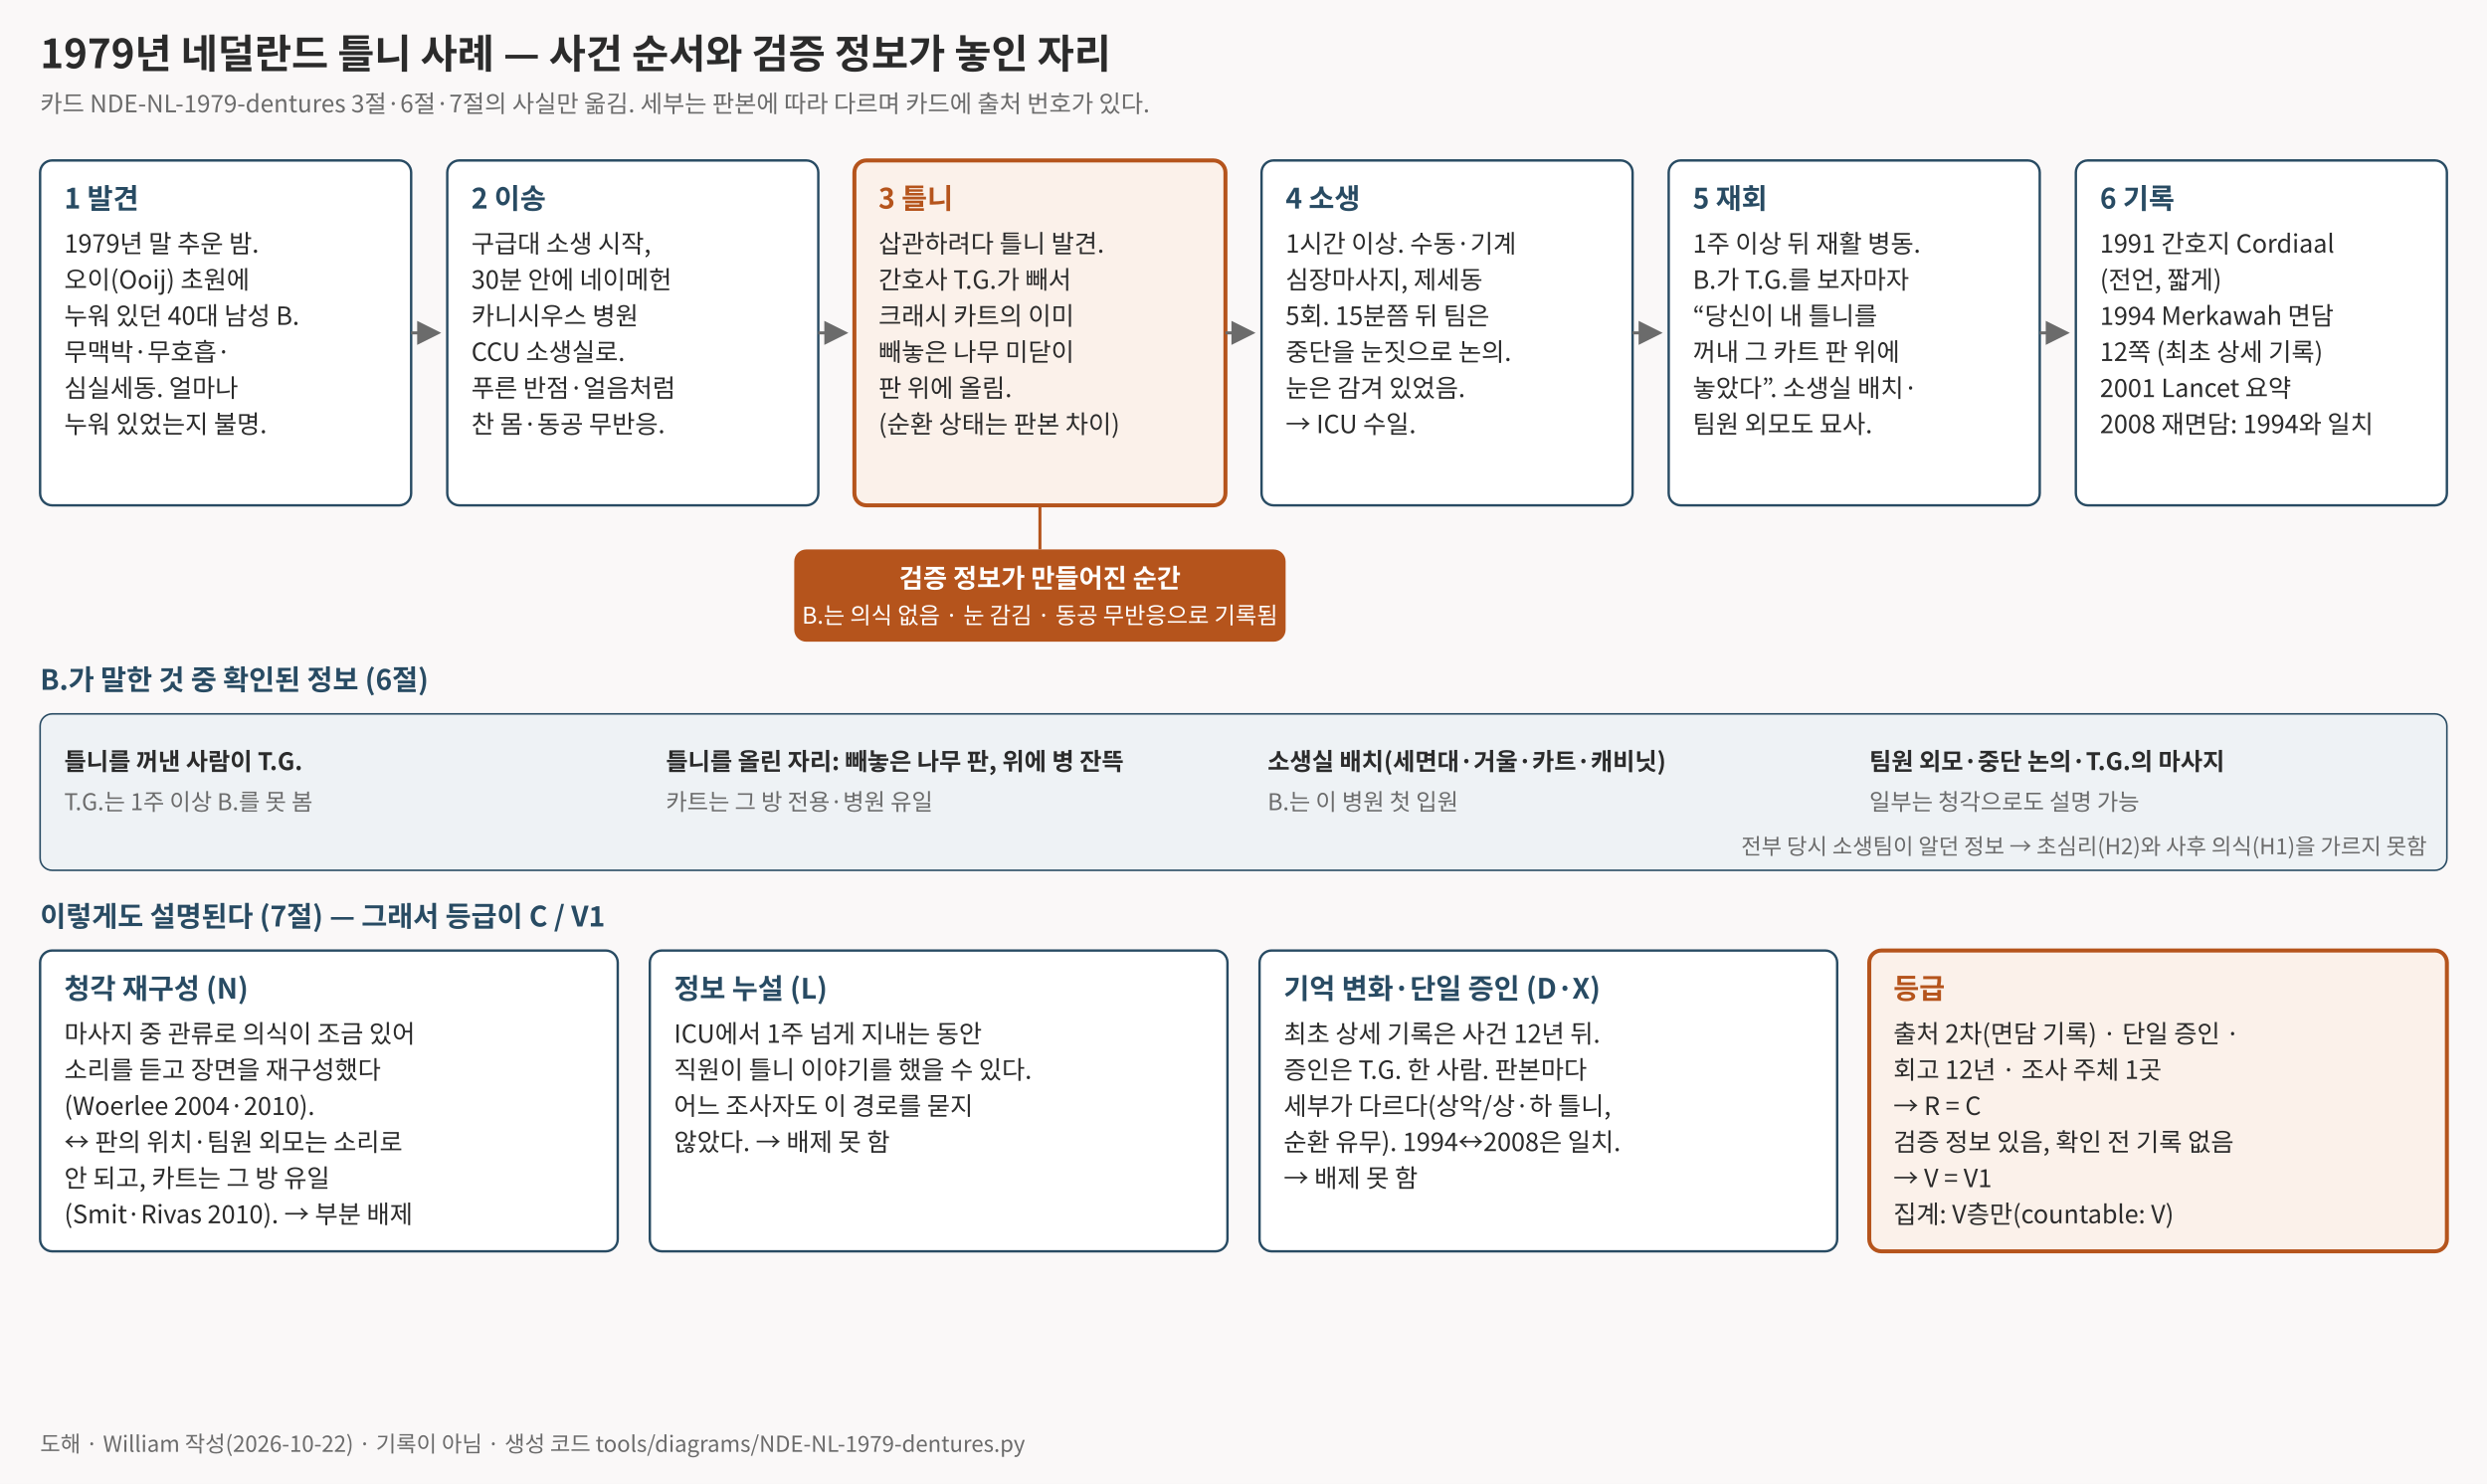
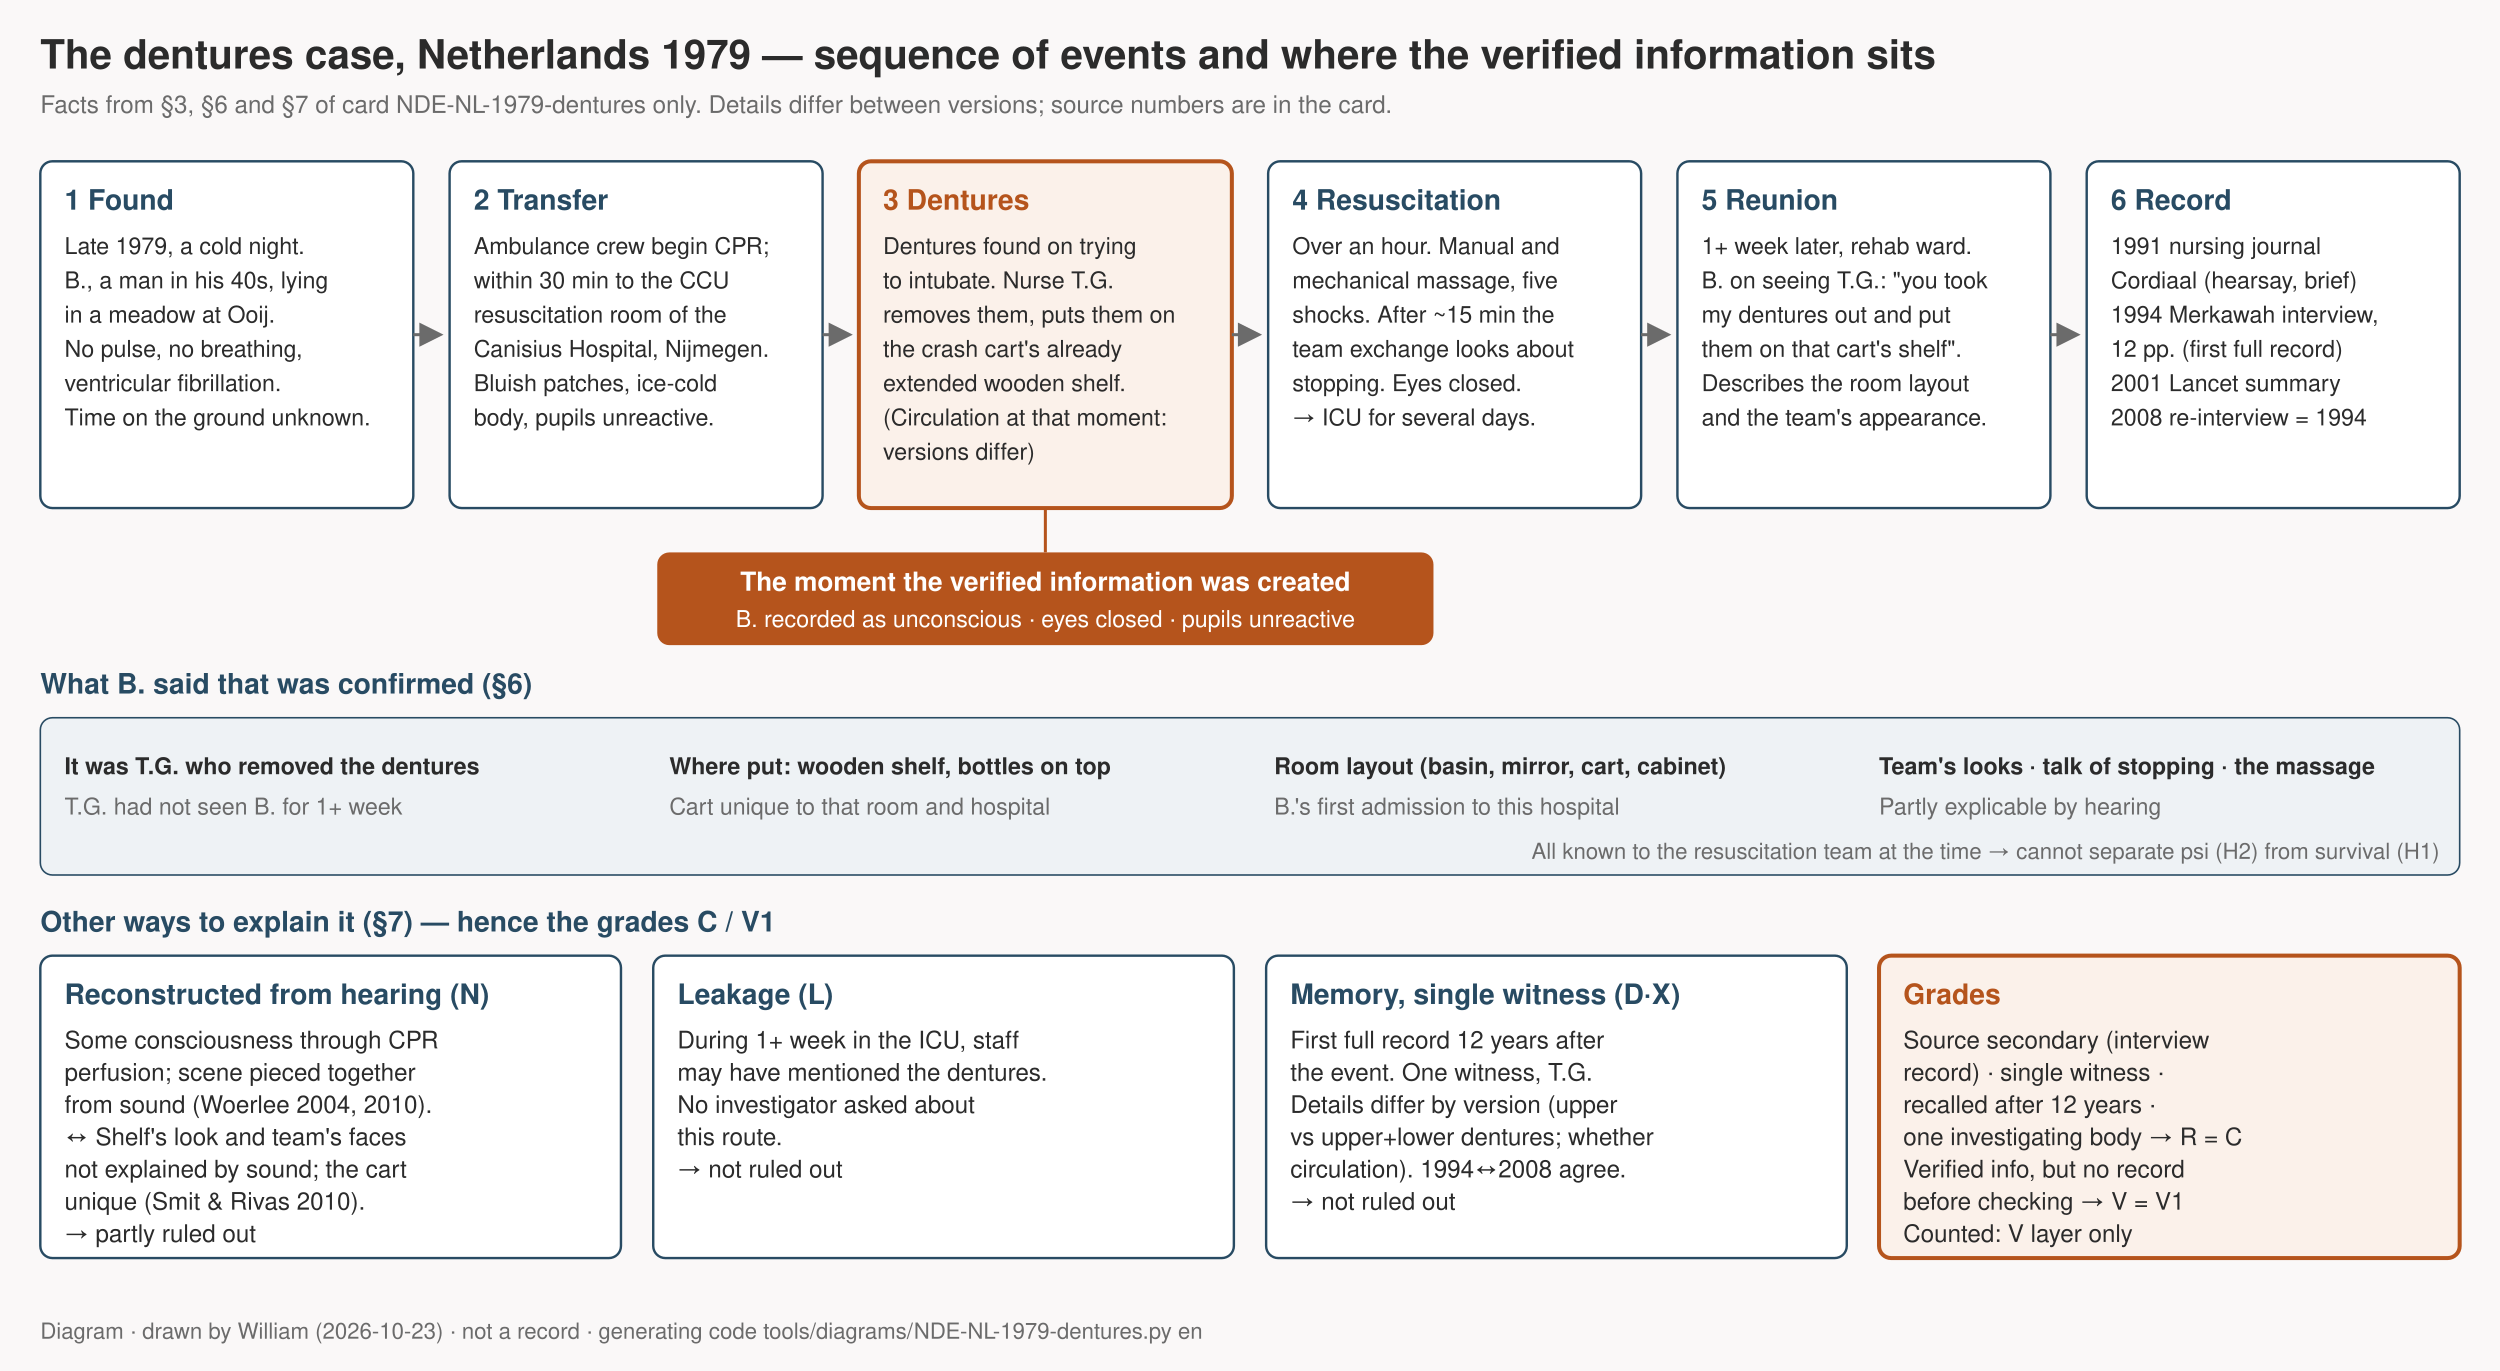
- <svg xmlns="http://www.w3.org/2000/svg" width="1240" height="740" viewBox="0 0 1240 740" font-family="'Noto Sans KR','Apple SD Gothic Neo','Malgun Gothic','Noto Sans CJK KR',sans-serif">
+ <svg xmlns="http://www.w3.org/2000/svg" width="1240" height="680" viewBox="0 0 1240 680" font-family="'Helvetica Neue',Helvetica,Arial,'Noto Sans',sans-serif">
  <defs>
    <marker id="ah" markerWidth="8" markerHeight="8" refX="6" refY="4" orient="auto">
      <path d="M0,0 L8,4 L0,8 z" fill="#6b6b6b" />
    </marker>
  </defs>
-   <rect width="1240" height="740" fill="#faf8f8" />
-   <text x="20" y="34" font-size="20" fill="#2b2b2b" font-weight="bold" text-anchor="start">1979년 네덜란드 틀니 사례 — 사건 순서와 검증 정보가 놓인 자리</text>
-   <text x="20" y="56" font-size="12" fill="#6b6b6b" font-weight="normal" text-anchor="start">카드 NDE-NL-1979-dentures 3절·6절·7절의 사실만 옮김. 세부는 판본에 따라 다르며 카드에 출처 번호가 있다.</text>
+   <rect width="1240" height="680" fill="#faf8f8" />
+   <text x="20" y="34" font-size="20" fill="#2b2b2b" font-weight="bold" text-anchor="start">The dentures case, Netherlands 1979 — sequence of events and where the verified information sits</text>
+   <text x="20" y="56" font-size="12" fill="#6b6b6b" font-weight="normal" text-anchor="start">Facts from §3, §6 and §7 of card NDE-NL-1979-dentures only. Details differ between versions; source numbers are in the card.</text>
  <rect x="20" y="80" width="185" height="172" rx="6" fill="#ffffff" stroke="#284b63" stroke-width="1.2" />
-   <text x="32" y="104" font-size="14" fill="#284b63" font-weight="bold" text-anchor="start">1 발견</text>
-   <text x="32" y="126" font-size="12.5" fill="#2b2b2b" font-weight="normal" text-anchor="start">1979년 말 추운 밤.</text>
-   <text x="32" y="144" font-size="12.5" fill="#2b2b2b" font-weight="normal" text-anchor="start">오이(Ooij) 초원에</text>
-   <text x="32" y="162" font-size="12.5" fill="#2b2b2b" font-weight="normal" text-anchor="start">누워 있던 40대 남성 B.</text>
-   <text x="32" y="180" font-size="12.5" fill="#2b2b2b" font-weight="normal" text-anchor="start">무맥박·무호흡·</text>
-   <text x="32" y="198" font-size="12.5" fill="#2b2b2b" font-weight="normal" text-anchor="start">심실세동. 얼마나</text>
-   <text x="32" y="216" font-size="12.5" fill="#2b2b2b" font-weight="normal" text-anchor="start">누워 있었는지 불명.</text>
+   <text x="32" y="104" font-size="14" fill="#284b63" font-weight="bold" text-anchor="start">1 Found</text>
+   <text x="32" y="126" font-size="11.5" fill="#2b2b2b" font-weight="normal" text-anchor="start">Late 1979, a cold night.</text>
+   <text x="32" y="143" font-size="11.5" fill="#2b2b2b" font-weight="normal" text-anchor="start">B., a man in his 40s, lying</text>
+   <text x="32" y="160" font-size="11.5" fill="#2b2b2b" font-weight="normal" text-anchor="start">in a meadow at Ooij.</text>
+   <text x="32" y="177" font-size="11.5" fill="#2b2b2b" font-weight="normal" text-anchor="start">No pulse, no breathing,</text>
+   <text x="32" y="194" font-size="11.5" fill="#2b2b2b" font-weight="normal" text-anchor="start">ventricular fibrillation.</text>
+   <text x="32" y="211" font-size="11.5" fill="#2b2b2b" font-weight="normal" text-anchor="start">Time on the ground unknown.</text>
  <line x1="205" y1="166.0" x2="217" y2="166.0" stroke="#6b6b6b" stroke-width="1.5" marker-end="url(#ah)" />
  <rect x="223" y="80" width="185" height="172" rx="6" fill="#ffffff" stroke="#284b63" stroke-width="1.2" />
-   <text x="235" y="104" font-size="14" fill="#284b63" font-weight="bold" text-anchor="start">2 이송</text>
-   <text x="235" y="126" font-size="12.5" fill="#2b2b2b" font-weight="normal" text-anchor="start">구급대 소생 시작,</text>
-   <text x="235" y="144" font-size="12.5" fill="#2b2b2b" font-weight="normal" text-anchor="start">30분 안에 네이메헌</text>
-   <text x="235" y="162" font-size="12.5" fill="#2b2b2b" font-weight="normal" text-anchor="start">카니시우스 병원</text>
-   <text x="235" y="180" font-size="12.5" fill="#2b2b2b" font-weight="normal" text-anchor="start">CCU 소생실로.</text>
-   <text x="235" y="198" font-size="12.5" fill="#2b2b2b" font-weight="normal" text-anchor="start">푸른 반점·얼음처럼</text>
-   <text x="235" y="216" font-size="12.5" fill="#2b2b2b" font-weight="normal" text-anchor="start">찬 몸·동공 무반응.</text>
+   <text x="235" y="104" font-size="14" fill="#284b63" font-weight="bold" text-anchor="start">2 Transfer</text>
+   <text x="235" y="126" font-size="11.5" fill="#2b2b2b" font-weight="normal" text-anchor="start">Ambulance crew begin CPR;</text>
+   <text x="235" y="143" font-size="11.5" fill="#2b2b2b" font-weight="normal" text-anchor="start">within 30 min to the CCU</text>
+   <text x="235" y="160" font-size="11.5" fill="#2b2b2b" font-weight="normal" text-anchor="start">resuscitation room of the</text>
+   <text x="235" y="177" font-size="11.5" fill="#2b2b2b" font-weight="normal" text-anchor="start">Canisius Hospital, Nijmegen.</text>
+   <text x="235" y="194" font-size="11.5" fill="#2b2b2b" font-weight="normal" text-anchor="start">Bluish patches, ice-cold</text>
+   <text x="235" y="211" font-size="11.5" fill="#2b2b2b" font-weight="normal" text-anchor="start">body, pupils unreactive.</text>
  <line x1="408" y1="166.0" x2="420" y2="166.0" stroke="#6b6b6b" stroke-width="1.5" marker-end="url(#ah)" />
  <rect x="426" y="80" width="185" height="172" rx="6" fill="#fbf1ea" stroke="#b5541c" stroke-width="2" />
-   <text x="438" y="104" font-size="14" fill="#b5541c" font-weight="bold" text-anchor="start">3 틀니</text>
-   <text x="438" y="126" font-size="12.5" fill="#2b2b2b" font-weight="normal" text-anchor="start">삽관하려다 틀니 발견.</text>
-   <text x="438" y="144" font-size="12.5" fill="#2b2b2b" font-weight="normal" text-anchor="start">간호사 T.G.가 빼서</text>
-   <text x="438" y="162" font-size="12.5" fill="#2b2b2b" font-weight="normal" text-anchor="start">크래시 카트의 이미</text>
-   <text x="438" y="180" font-size="12.5" fill="#2b2b2b" font-weight="normal" text-anchor="start">빼놓은 나무 미닫이</text>
-   <text x="438" y="198" font-size="12.5" fill="#2b2b2b" font-weight="normal" text-anchor="start">판 위에 올림.</text>
-   <text x="438" y="216" font-size="12.5" fill="#2b2b2b" font-weight="normal" text-anchor="start">(순환 상태는 판본 차이)</text>
+   <text x="438" y="104" font-size="14" fill="#b5541c" font-weight="bold" text-anchor="start">3 Dentures</text>
+   <text x="438" y="126" font-size="11.5" fill="#2b2b2b" font-weight="normal" text-anchor="start">Dentures found on trying</text>
+   <text x="438" y="143" font-size="11.5" fill="#2b2b2b" font-weight="normal" text-anchor="start">to intubate. Nurse T.G.</text>
+   <text x="438" y="160" font-size="11.5" fill="#2b2b2b" font-weight="normal" text-anchor="start">removes them, puts them on</text>
+   <text x="438" y="177" font-size="11.5" fill="#2b2b2b" font-weight="normal" text-anchor="start">the crash cart's already</text>
+   <text x="438" y="194" font-size="11.5" fill="#2b2b2b" font-weight="normal" text-anchor="start">extended wooden shelf.</text>
+   <text x="438" y="211" font-size="11.5" fill="#2b2b2b" font-weight="normal" text-anchor="start">(Circulation at that moment:</text>
+   <text x="438" y="228" font-size="11.5" fill="#2b2b2b" font-weight="normal" text-anchor="start">versions differ)</text>
  <line x1="611" y1="166.0" x2="623" y2="166.0" stroke="#6b6b6b" stroke-width="1.5" marker-end="url(#ah)" />
  <rect x="629" y="80" width="185" height="172" rx="6" fill="#ffffff" stroke="#284b63" stroke-width="1.2" />
-   <text x="641" y="104" font-size="14" fill="#284b63" font-weight="bold" text-anchor="start">4 소생</text>
-   <text x="641" y="126" font-size="12.5" fill="#2b2b2b" font-weight="normal" text-anchor="start">1시간 이상. 수동·기계</text>
-   <text x="641" y="144" font-size="12.5" fill="#2b2b2b" font-weight="normal" text-anchor="start">심장마사지, 제세동</text>
-   <text x="641" y="162" font-size="12.5" fill="#2b2b2b" font-weight="normal" text-anchor="start">5회. 15분쯤 뒤 팀은</text>
-   <text x="641" y="180" font-size="12.5" fill="#2b2b2b" font-weight="normal" text-anchor="start">중단을 눈짓으로 논의.</text>
-   <text x="641" y="198" font-size="12.5" fill="#2b2b2b" font-weight="normal" text-anchor="start">눈은 감겨 있었음.</text>
-   <text x="641" y="216" font-size="12.5" fill="#2b2b2b" font-weight="normal" text-anchor="start">→ ICU 수일.</text>
+   <text x="641" y="104" font-size="14" fill="#284b63" font-weight="bold" text-anchor="start">4 Resuscitation</text>
+   <text x="641" y="126" font-size="11.5" fill="#2b2b2b" font-weight="normal" text-anchor="start">Over an hour. Manual and</text>
+   <text x="641" y="143" font-size="11.5" fill="#2b2b2b" font-weight="normal" text-anchor="start">mechanical massage, five</text>
+   <text x="641" y="160" font-size="11.5" fill="#2b2b2b" font-weight="normal" text-anchor="start">shocks. After ~15 min the</text>
+   <text x="641" y="177" font-size="11.5" fill="#2b2b2b" font-weight="normal" text-anchor="start">team exchange looks about</text>
+   <text x="641" y="194" font-size="11.5" fill="#2b2b2b" font-weight="normal" text-anchor="start">stopping. Eyes closed.</text>
+   <text x="641" y="211" font-size="11.5" fill="#2b2b2b" font-weight="normal" text-anchor="start">→ ICU for several days.</text>
  <line x1="814" y1="166.0" x2="826" y2="166.0" stroke="#6b6b6b" stroke-width="1.5" marker-end="url(#ah)" />
  <rect x="832" y="80" width="185" height="172" rx="6" fill="#ffffff" stroke="#284b63" stroke-width="1.2" />
-   <text x="844" y="104" font-size="14" fill="#284b63" font-weight="bold" text-anchor="start">5 재회</text>
-   <text x="844" y="126" font-size="12.5" fill="#2b2b2b" font-weight="normal" text-anchor="start">1주 이상 뒤 재활 병동.</text>
-   <text x="844" y="144" font-size="12.5" fill="#2b2b2b" font-weight="normal" text-anchor="start">B.가 T.G.를 보자마자</text>
-   <text x="844" y="162" font-size="12.5" fill="#2b2b2b" font-weight="normal" text-anchor="start">“당신이 내 틀니를</text>
-   <text x="844" y="180" font-size="12.5" fill="#2b2b2b" font-weight="normal" text-anchor="start">꺼내 그 카트 판 위에</text>
-   <text x="844" y="198" font-size="12.5" fill="#2b2b2b" font-weight="normal" text-anchor="start">놓았다”. 소생실 배치·</text>
-   <text x="844" y="216" font-size="12.5" fill="#2b2b2b" font-weight="normal" text-anchor="start">팀원 외모도 묘사.</text>
+   <text x="844" y="104" font-size="14" fill="#284b63" font-weight="bold" text-anchor="start">5 Reunion</text>
+   <text x="844" y="126" font-size="11.5" fill="#2b2b2b" font-weight="normal" text-anchor="start">1+ week later, rehab ward.</text>
+   <text x="844" y="143" font-size="11.5" fill="#2b2b2b" font-weight="normal" text-anchor="start">B. on seeing T.G.: "you took</text>
+   <text x="844" y="160" font-size="11.5" fill="#2b2b2b" font-weight="normal" text-anchor="start">my dentures out and put</text>
+   <text x="844" y="177" font-size="11.5" fill="#2b2b2b" font-weight="normal" text-anchor="start">them on that cart's shelf".</text>
+   <text x="844" y="194" font-size="11.5" fill="#2b2b2b" font-weight="normal" text-anchor="start">Describes the room layout</text>
+   <text x="844" y="211" font-size="11.5" fill="#2b2b2b" font-weight="normal" text-anchor="start">and the team's appearance.</text>
  <line x1="1017" y1="166.0" x2="1029" y2="166.0" stroke="#6b6b6b" stroke-width="1.5" marker-end="url(#ah)" />
  <rect x="1035" y="80" width="185" height="172" rx="6" fill="#ffffff" stroke="#284b63" stroke-width="1.2" />
-   <text x="1047" y="104" font-size="14" fill="#284b63" font-weight="bold" text-anchor="start">6 기록</text>
-   <text x="1047" y="126" font-size="12.5" fill="#2b2b2b" font-weight="normal" text-anchor="start">1991 간호지 Cordiaal</text>
-   <text x="1047" y="144" font-size="12.5" fill="#2b2b2b" font-weight="normal" text-anchor="start">(전언, 짧게)</text>
-   <text x="1047" y="162" font-size="12.5" fill="#2b2b2b" font-weight="normal" text-anchor="start">1994 Merkawah 면담</text>
-   <text x="1047" y="180" font-size="12.5" fill="#2b2b2b" font-weight="normal" text-anchor="start">12쪽 (최초 상세 기록)</text>
-   <text x="1047" y="198" font-size="12.5" fill="#2b2b2b" font-weight="normal" text-anchor="start">2001 Lancet 요약</text>
-   <text x="1047" y="216" font-size="12.5" fill="#2b2b2b" font-weight="normal" text-anchor="start">2008 재면담: 1994와 일치</text>
+   <text x="1047" y="104" font-size="14" fill="#284b63" font-weight="bold" text-anchor="start">6 Record</text>
+   <text x="1047" y="126" font-size="11.5" fill="#2b2b2b" font-weight="normal" text-anchor="start">1991 nursing journal</text>
+   <text x="1047" y="143" font-size="11.5" fill="#2b2b2b" font-weight="normal" text-anchor="start">Cordiaal (hearsay, brief)</text>
+   <text x="1047" y="160" font-size="11.5" fill="#2b2b2b" font-weight="normal" text-anchor="start">1994 Merkawah interview,</text>
+   <text x="1047" y="177" font-size="11.5" fill="#2b2b2b" font-weight="normal" text-anchor="start">12 pp. (first full record)</text>
+   <text x="1047" y="194" font-size="11.5" fill="#2b2b2b" font-weight="normal" text-anchor="start">2001 Lancet summary</text>
+   <text x="1047" y="211" font-size="11.5" fill="#2b2b2b" font-weight="normal" text-anchor="start">2008 re-interview = 1994</text>
  <path d="M518.5,252 v22" stroke="#b5541c" stroke-width="1.5" />
-   <rect x="396" y="274" width="245" height="46" rx="6" fill="#b5541c" />
-   <text x="518.5" y="293" font-size="13" fill="#ffffff" font-weight="bold" text-anchor="middle">검증 정보가 만들어진 순간</text>
-   <text x="518.5" y="311" font-size="11.5" fill="#ffffff" font-weight="normal" text-anchor="middle">B.는 의식 없음 · 눈 감김 · 동공 무반응으로 기록됨</text>
-   <text x="20" y="344" font-size="14" fill="#284b63" font-weight="bold" text-anchor="start">B.가 말한 것 중 확인된 정보 (6절)</text>
+   <rect x="326" y="274" width="385" height="46" rx="6" fill="#b5541c" />
+   <text x="518.5" y="293" font-size="13" fill="#ffffff" font-weight="bold" text-anchor="middle">The moment the verified information was created</text>
+   <text x="518.5" y="311" font-size="11.5" fill="#ffffff" font-weight="normal" text-anchor="middle">B. recorded as unconscious · eyes closed · pupils unreactive</text>
+   <text x="20" y="344" font-size="14" fill="#284b63" font-weight="bold" text-anchor="start">What B. said that was confirmed (§6)</text>
  <rect x="20" y="356" width="1200" height="78" rx="6" fill="#eef2f5" stroke="#284b63" stroke-width="0.8" />
-   <text x="32.0" y="384" font-size="12" fill="#2b2b2b" font-weight="bold" text-anchor="start">틀니를 꺼낸 사람이 T.G.</text>
-   <text x="32.0" y="404" font-size="11.5" fill="#6b6b6b" font-weight="normal" text-anchor="start">T.G.는 1주 이상 B.를 못 봄</text>
-   <text x="332.0" y="384" font-size="12" fill="#2b2b2b" font-weight="bold" text-anchor="start">틀니를 올린 자리: 빼놓은 나무 판, 위에 병 잔뜩</text>
-   <text x="332.0" y="404" font-size="11.5" fill="#6b6b6b" font-weight="normal" text-anchor="start">카트는 그 방 전용·병원 유일</text>
-   <text x="632.0" y="384" font-size="12" fill="#2b2b2b" font-weight="bold" text-anchor="start">소생실 배치(세면대·거울·카트·캐비닛)</text>
-   <text x="632.0" y="404" font-size="11.5" fill="#6b6b6b" font-weight="normal" text-anchor="start">B.는 이 병원 첫 입원</text>
-   <text x="932.0" y="384" font-size="12" fill="#2b2b2b" font-weight="bold" text-anchor="start">팀원 외모·중단 논의·T.G.의 마사지</text>
-   <text x="932.0" y="404" font-size="11.5" fill="#6b6b6b" font-weight="normal" text-anchor="start">일부는 청각으로도 설명 가능</text>
-   <text x="1210" y="426" font-size="11" fill="#6b6b6b" font-weight="normal" text-anchor="end">전부 당시 소생팀이 알던 정보 → 초심리(H2)와 사후 의식(H1)을 가르지 못함</text>
-   <text x="20" y="462" font-size="14" fill="#284b63" font-weight="bold" text-anchor="start">이렇게도 설명된다 (7절) — 그래서 등급이 C / V1</text>
+   <text x="32.0" y="384" font-size="11.5" fill="#2b2b2b" font-weight="bold" text-anchor="start">It was T.G. who removed the dentures</text>
+   <text x="32.0" y="404" font-size="11.5" fill="#6b6b6b" font-weight="normal" text-anchor="start">T.G. had not seen B. for 1+ week</text>
+   <text x="332.0" y="384" font-size="11.5" fill="#2b2b2b" font-weight="bold" text-anchor="start">Where put: wooden shelf, bottles on top</text>
+   <text x="332.0" y="404" font-size="11.5" fill="#6b6b6b" font-weight="normal" text-anchor="start">Cart unique to that room and hospital</text>
+   <text x="632.0" y="384" font-size="11.5" fill="#2b2b2b" font-weight="bold" text-anchor="start">Room layout (basin, mirror, cart, cabinet)</text>
+   <text x="632.0" y="404" font-size="11.5" fill="#6b6b6b" font-weight="normal" text-anchor="start">B.'s first admission to this hospital</text>
+   <text x="932.0" y="384" font-size="11.5" fill="#2b2b2b" font-weight="bold" text-anchor="start">Team's looks · talk of stopping · the massage</text>
+   <text x="932.0" y="404" font-size="11.5" fill="#6b6b6b" font-weight="normal" text-anchor="start">Partly explicable by hearing</text>
+   <text x="1210" y="426" font-size="11" fill="#6b6b6b" font-weight="normal" text-anchor="end">All known to the resuscitation team at the time → cannot separate psi (H2) from survival (H1)</text>
+   <text x="20" y="462" font-size="14" fill="#284b63" font-weight="bold" text-anchor="start">Other ways to explain it (§7) — hence the grades C / V1</text>
  <rect x="20.0" y="474" width="288.0" height="150" rx="6" fill="#ffffff" stroke="#284b63" stroke-width="1.2" />
-   <text x="32.0" y="498" font-size="14" fill="#284b63" font-weight="bold" text-anchor="start">청각 재구성 (N)</text>
-   <text x="32.0" y="520" font-size="12.5" fill="#2b2b2b" font-weight="normal" text-anchor="start">마사지 중 관류로 의식이 조금 있어</text>
-   <text x="32.0" y="538" font-size="12.5" fill="#2b2b2b" font-weight="normal" text-anchor="start">소리를 듣고 장면을 재구성했다</text>
-   <text x="32.0" y="556" font-size="12.5" fill="#2b2b2b" font-weight="normal" text-anchor="start">(Woerlee 2004·2010).</text>
-   <text x="32.0" y="574" font-size="12.5" fill="#2b2b2b" font-weight="normal" text-anchor="start">↔ 판의 위치·팀원 외모는 소리로</text>
-   <text x="32.0" y="592" font-size="12.5" fill="#2b2b2b" font-weight="normal" text-anchor="start">안 되고, 카트는 그 방 유일</text>
-   <text x="32.0" y="610" font-size="12.5" fill="#2b2b2b" font-weight="normal" text-anchor="start">(Smit·Rivas 2010). → 부분 배제</text>
+   <text x="32.0" y="498" font-size="14" fill="#284b63" font-weight="bold" text-anchor="start">Reconstructed from hearing (N)</text>
+   <text x="32.0" y="520" font-size="12" fill="#2b2b2b" font-weight="normal" text-anchor="start">Some consciousness through CPR</text>
+   <text x="32.0" y="536" font-size="12" fill="#2b2b2b" font-weight="normal" text-anchor="start">perfusion; scene pieced together</text>
+   <text x="32.0" y="552" font-size="12" fill="#2b2b2b" font-weight="normal" text-anchor="start">from sound (Woerlee 2004, 2010).</text>
+   <text x="32.0" y="568" font-size="12" fill="#2b2b2b" font-weight="normal" text-anchor="start">↔ Shelf's look and team's faces</text>
+   <text x="32.0" y="584" font-size="12" fill="#2b2b2b" font-weight="normal" text-anchor="start">not explained by sound; the cart</text>
+   <text x="32.0" y="600" font-size="12" fill="#2b2b2b" font-weight="normal" text-anchor="start">unique (Smit &amp; Rivas 2010).</text>
+   <text x="32.0" y="616" font-size="12" fill="#2b2b2b" font-weight="normal" text-anchor="start">→ partly ruled out</text>
  <rect x="324.0" y="474" width="288.0" height="150" rx="6" fill="#ffffff" stroke="#284b63" stroke-width="1.2" />
-   <text x="336.0" y="498" font-size="14" fill="#284b63" font-weight="bold" text-anchor="start">정보 누설 (L)</text>
-   <text x="336.0" y="520" font-size="12.5" fill="#2b2b2b" font-weight="normal" text-anchor="start">ICU에서 1주 넘게 지내는 동안</text>
-   <text x="336.0" y="538" font-size="12.5" fill="#2b2b2b" font-weight="normal" text-anchor="start">직원이 틀니 이야기를 했을 수 있다.</text>
-   <text x="336.0" y="556" font-size="12.5" fill="#2b2b2b" font-weight="normal" text-anchor="start">어느 조사자도 이 경로를 묻지</text>
-   <text x="336.0" y="574" font-size="12.5" fill="#2b2b2b" font-weight="normal" text-anchor="start">않았다. → 배제 못 함</text>
+   <text x="336.0" y="498" font-size="14" fill="#284b63" font-weight="bold" text-anchor="start">Leakage (L)</text>
+   <text x="336.0" y="520" font-size="12" fill="#2b2b2b" font-weight="normal" text-anchor="start">During 1+ week in the ICU, staff</text>
+   <text x="336.0" y="536" font-size="12" fill="#2b2b2b" font-weight="normal" text-anchor="start">may have mentioned the dentures.</text>
+   <text x="336.0" y="552" font-size="12" fill="#2b2b2b" font-weight="normal" text-anchor="start">No investigator asked about</text>
+   <text x="336.0" y="568" font-size="12" fill="#2b2b2b" font-weight="normal" text-anchor="start">this route.</text>
+   <text x="336.0" y="584" font-size="12" fill="#2b2b2b" font-weight="normal" text-anchor="start">→ not ruled out</text>
  <rect x="628.0" y="474" width="288.0" height="150" rx="6" fill="#ffffff" stroke="#284b63" stroke-width="1.2" />
-   <text x="640.0" y="498" font-size="14" fill="#284b63" font-weight="bold" text-anchor="start">기억 변화·단일 증인 (D·X)</text>
-   <text x="640.0" y="520" font-size="12.5" fill="#2b2b2b" font-weight="normal" text-anchor="start">최초 상세 기록은 사건 12년 뒤.</text>
-   <text x="640.0" y="538" font-size="12.5" fill="#2b2b2b" font-weight="normal" text-anchor="start">증인은 T.G. 한 사람. 판본마다</text>
-   <text x="640.0" y="556" font-size="12.5" fill="#2b2b2b" font-weight="normal" text-anchor="start">세부가 다르다(상악/상·하 틀니,</text>
-   <text x="640.0" y="574" font-size="12.5" fill="#2b2b2b" font-weight="normal" text-anchor="start">순환 유무). 1994↔2008은 일치.</text>
-   <text x="640.0" y="592" font-size="12.5" fill="#2b2b2b" font-weight="normal" text-anchor="start">→ 배제 못 함</text>
+   <text x="640.0" y="498" font-size="14" fill="#284b63" font-weight="bold" text-anchor="start">Memory, single witness (D·X)</text>
+   <text x="640.0" y="520" font-size="12" fill="#2b2b2b" font-weight="normal" text-anchor="start">First full record 12 years after</text>
+   <text x="640.0" y="536" font-size="12" fill="#2b2b2b" font-weight="normal" text-anchor="start">the event. One witness, T.G.</text>
+   <text x="640.0" y="552" font-size="12" fill="#2b2b2b" font-weight="normal" text-anchor="start">Details differ by version (upper</text>
+   <text x="640.0" y="568" font-size="12" fill="#2b2b2b" font-weight="normal" text-anchor="start">vs upper+lower dentures; whether</text>
+   <text x="640.0" y="584" font-size="12" fill="#2b2b2b" font-weight="normal" text-anchor="start">circulation). 1994↔2008 agree.</text>
+   <text x="640.0" y="600" font-size="12" fill="#2b2b2b" font-weight="normal" text-anchor="start">→ not ruled out</text>
  <rect x="932.0" y="474" width="288.0" height="150" rx="6" fill="#fbf1ea" stroke="#b5541c" stroke-width="2" />
-   <text x="944.0" y="498" font-size="14" fill="#b5541c" font-weight="bold" text-anchor="start">등급</text>
-   <text x="944.0" y="520" font-size="12.5" fill="#2b2b2b" font-weight="normal" text-anchor="start">출처 2차(면담 기록) · 단일 증인 ·</text>
-   <text x="944.0" y="538" font-size="12.5" fill="#2b2b2b" font-weight="normal" text-anchor="start">회고 12년 · 조사 주체 1곳</text>
-   <text x="944.0" y="556" font-size="12.5" fill="#2b2b2b" font-weight="normal" text-anchor="start">→ R = C</text>
-   <text x="944.0" y="574" font-size="12.5" fill="#2b2b2b" font-weight="normal" text-anchor="start">검증 정보 있음, 확인 전 기록 없음</text>
-   <text x="944.0" y="592" font-size="12.5" fill="#2b2b2b" font-weight="normal" text-anchor="start">→ V = V1</text>
-   <text x="944.0" y="610" font-size="12.5" fill="#2b2b2b" font-weight="normal" text-anchor="start">집계: V층만(countable: V)</text>
-   <text x="20" y="724" font-size="11" fill="#6b6b6b" font-weight="normal" text-anchor="start">도해 · William 작성(2026-10-22) · 기록이 아님 · 생성 코드 tools/diagrams/NDE-NL-1979-dentures.py</text>
+   <text x="944.0" y="498" font-size="14" fill="#b5541c" font-weight="bold" text-anchor="start">Grades</text>
+   <text x="944.0" y="520" font-size="12" fill="#2b2b2b" font-weight="normal" text-anchor="start">Source secondary (interview</text>
+   <text x="944.0" y="536" font-size="12" fill="#2b2b2b" font-weight="normal" text-anchor="start">record) · single witness ·</text>
+   <text x="944.0" y="552" font-size="12" fill="#2b2b2b" font-weight="normal" text-anchor="start">recalled after 12 years ·</text>
+   <text x="944.0" y="568" font-size="12" fill="#2b2b2b" font-weight="normal" text-anchor="start">one investigating body → R = C</text>
+   <text x="944.0" y="584" font-size="12" fill="#2b2b2b" font-weight="normal" text-anchor="start">Verified info, but no record</text>
+   <text x="944.0" y="600" font-size="12" fill="#2b2b2b" font-weight="normal" text-anchor="start">before checking → V = V1</text>
+   <text x="944.0" y="616" font-size="12" fill="#2b2b2b" font-weight="normal" text-anchor="start">Counted: V layer only</text>
+   <text x="20" y="664" font-size="11" fill="#6b6b6b" font-weight="normal" text-anchor="start">Diagram · drawn by William (2026-10-23) · not a record · generating code tools/diagrams/NDE-NL-1979-dentures.py en</text>
</svg>
